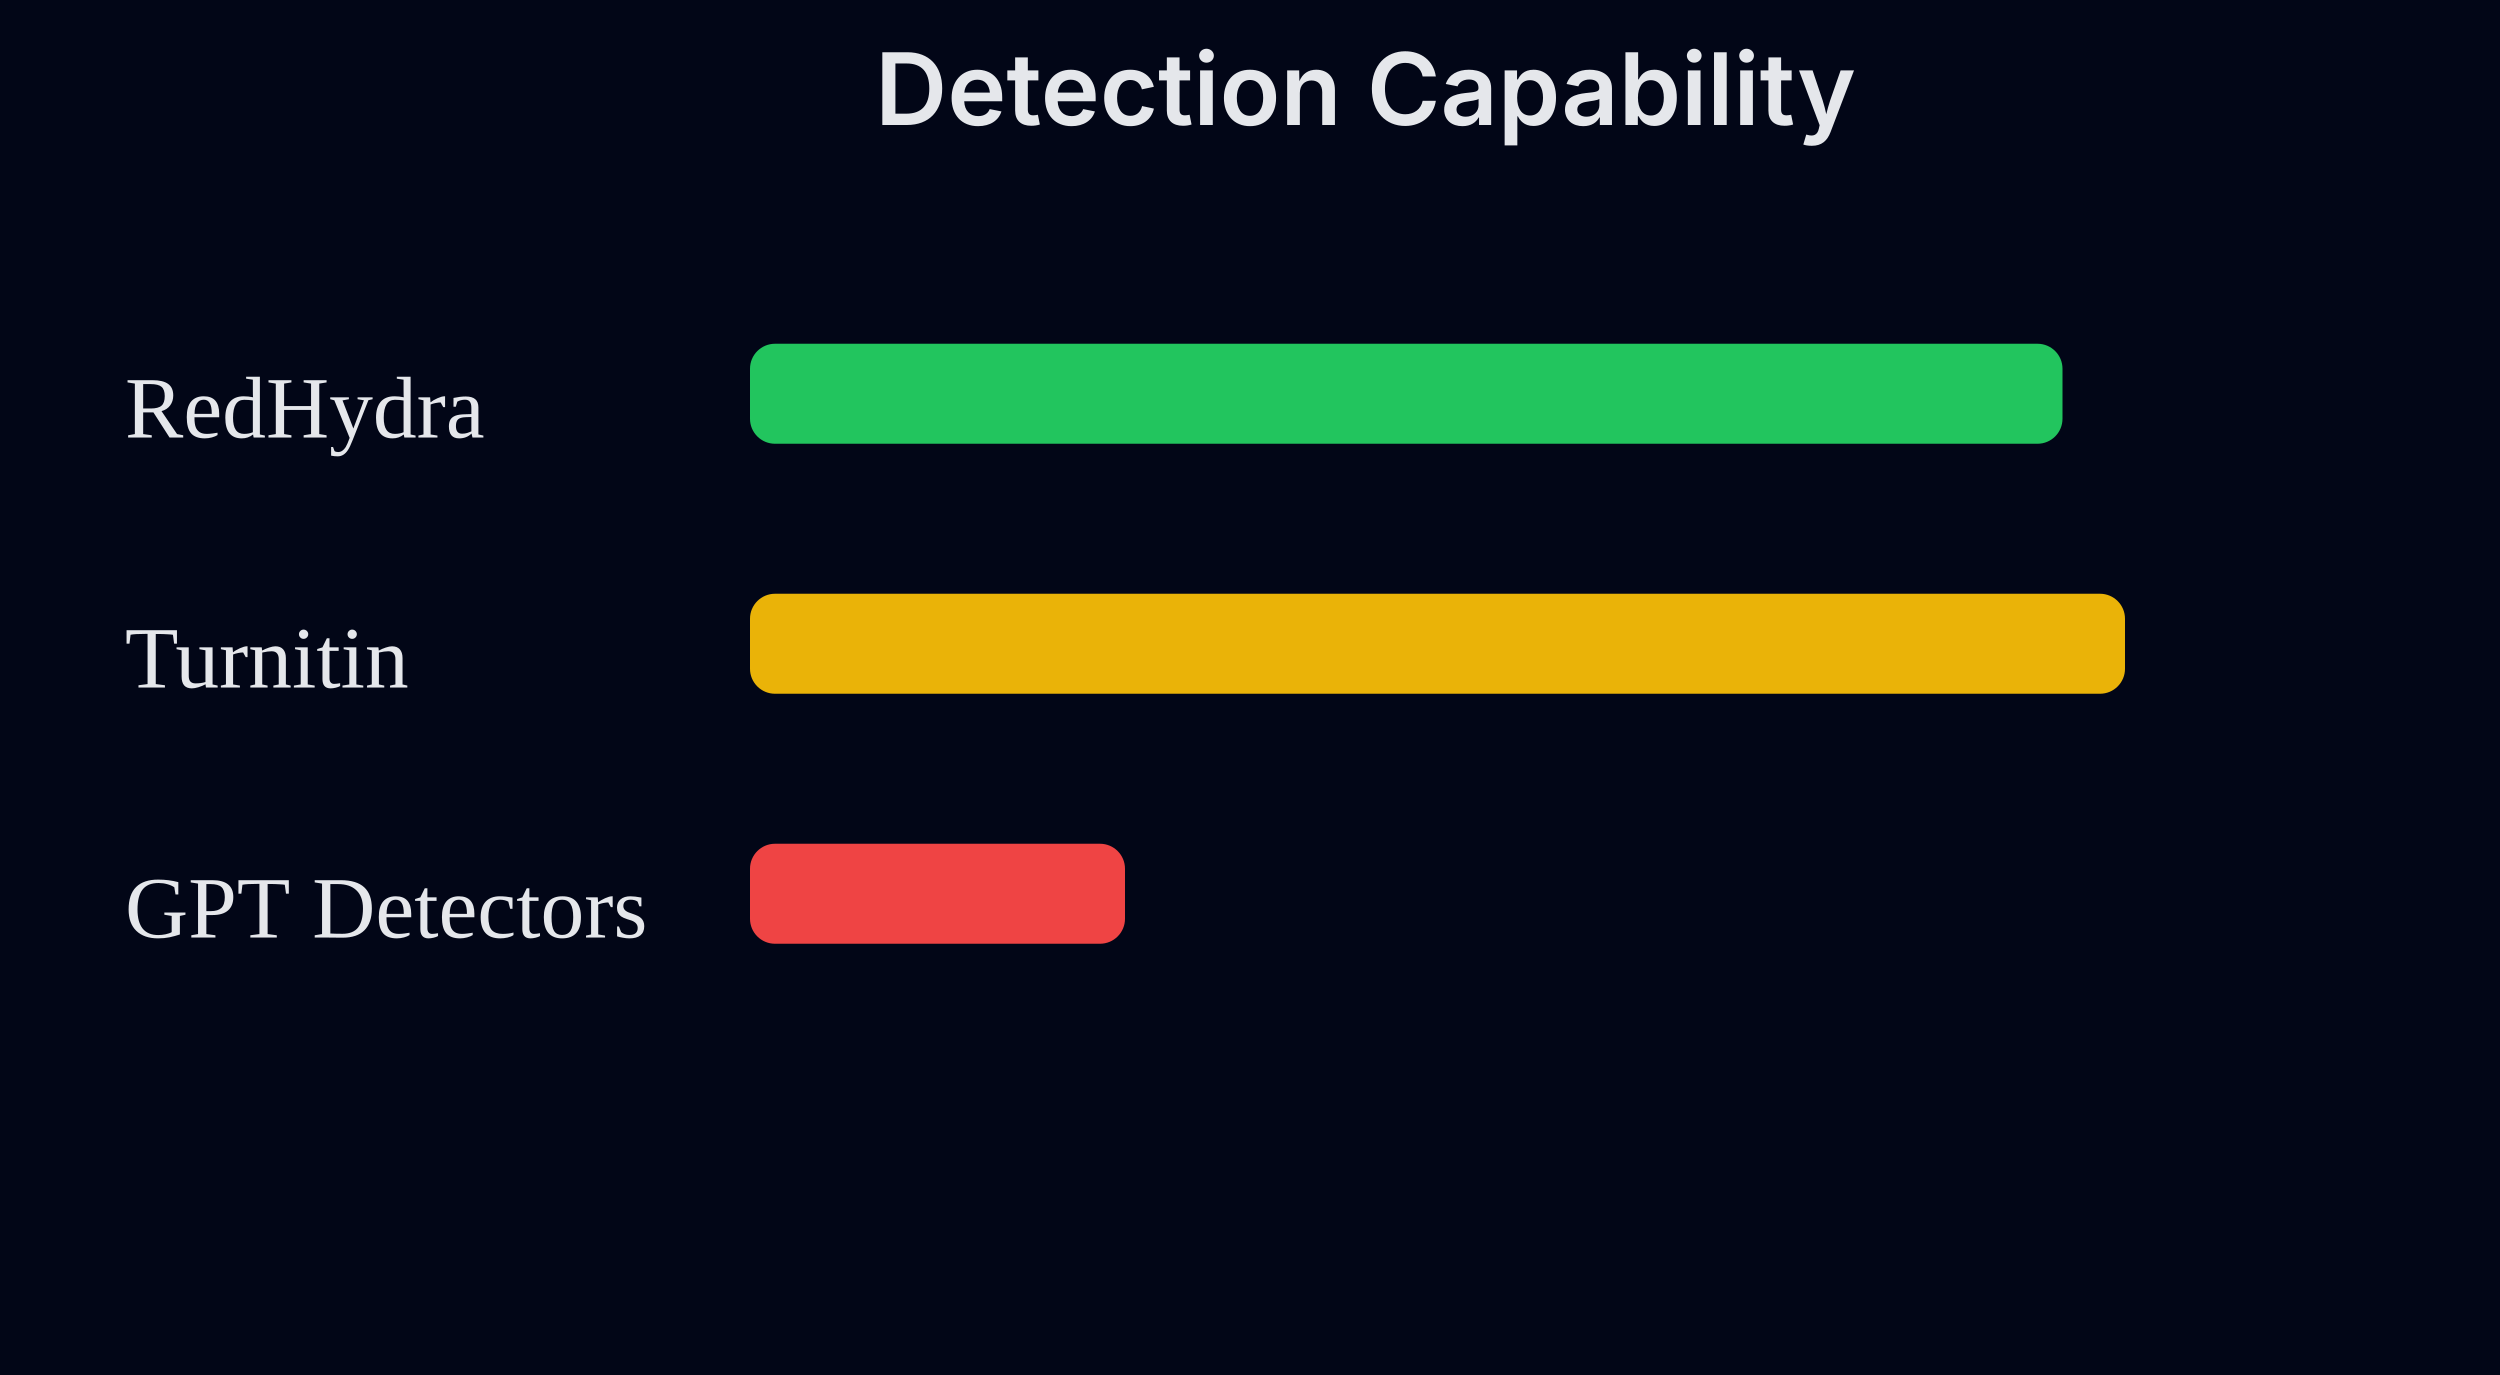
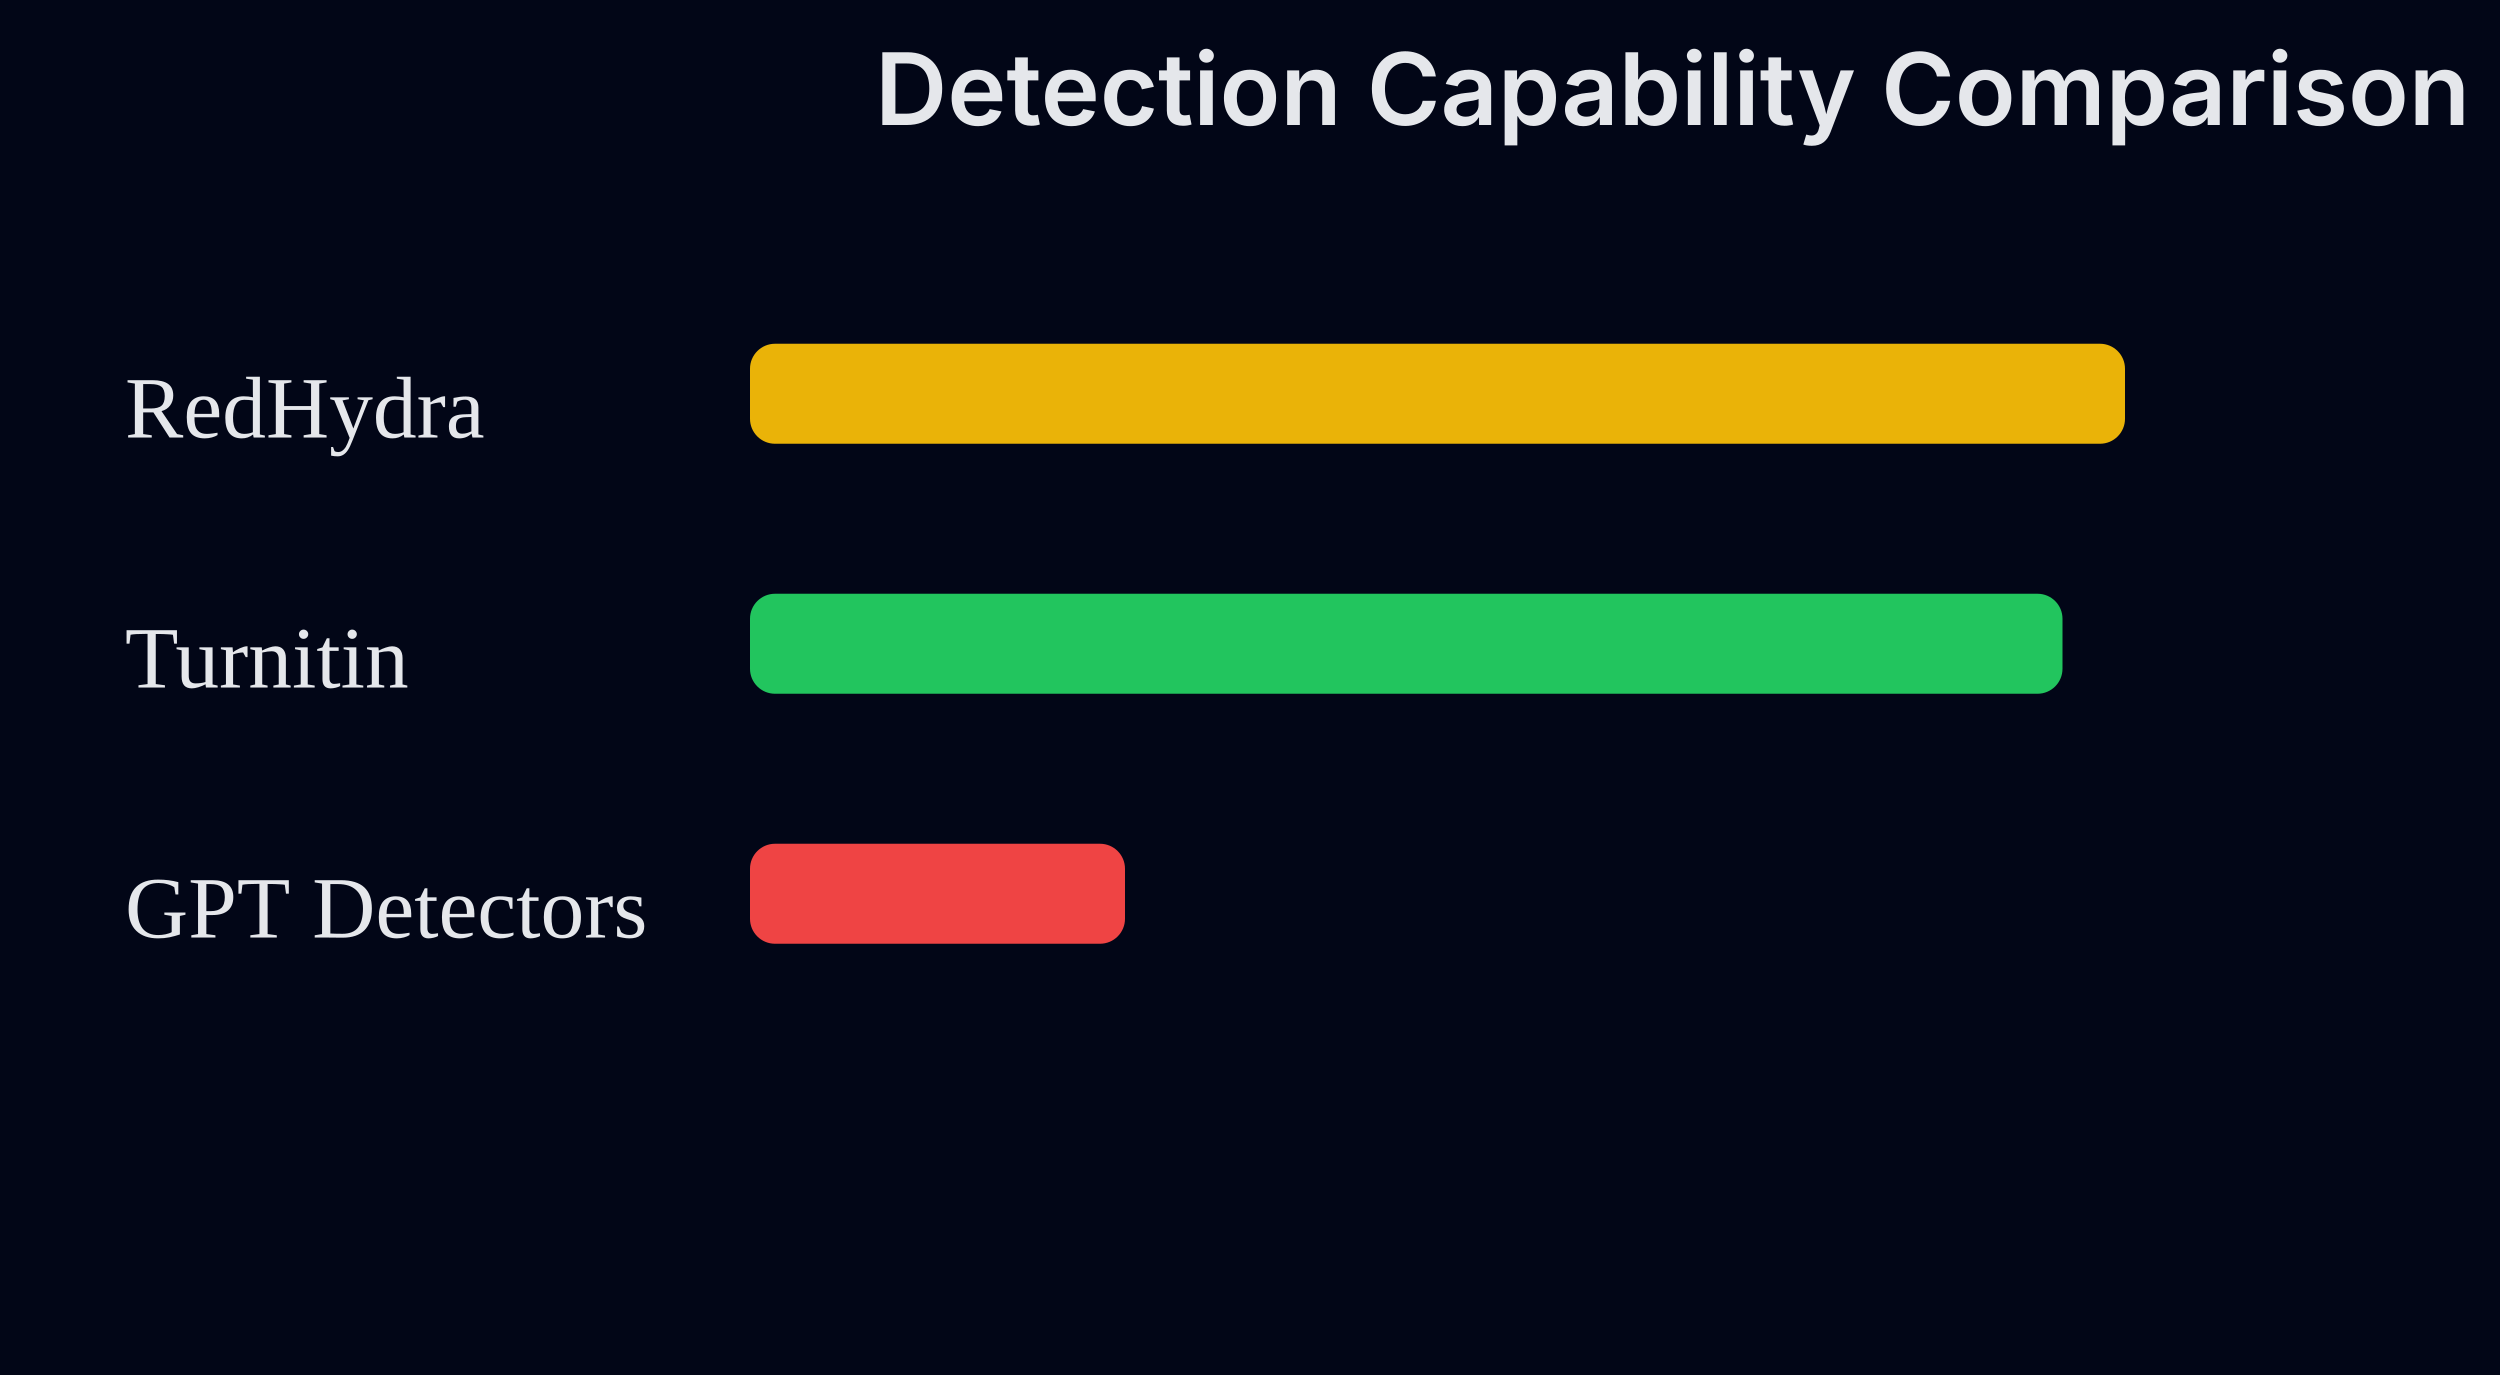
<svg xmlns="http://www.w3.org/2000/svg" width="400" height="220">
  <rect width="400" height="220" fill="#020617" />
  <text x="140" y="20" fill="#e5e7eb" font-family="Inter, sans-serif" font-size="16" font-weight="600">
-     Detection Capability
+     Detection Capability Comparison
  </text>
  <text x="20" y="110" fill="#e5e7eb" font-size="14">Turnitin</text>
-   <rect x="120" y="95" width="220" height="16" fill="#eab308" rx="4" />
+   <rect x="120" y="55" width="220" height="16" fill="#eab308" rx="4" />
  <text x="20" y="70" fill="#e5e7eb" font-size="14">RedHydra</text>
-   <rect x="120" y="55" width="210" height="16" fill="#22c55e" rx="4" />
+   <rect x="120" y="95" width="210" height="16" fill="#22c55e" rx="4" />
  <text x="20" y="150" fill="#e5e7eb" font-size="14">GPT Detectors</text>
  <rect x="120" y="135" width="60" height="16" fill="#ef4444" rx="4" />
</svg>
